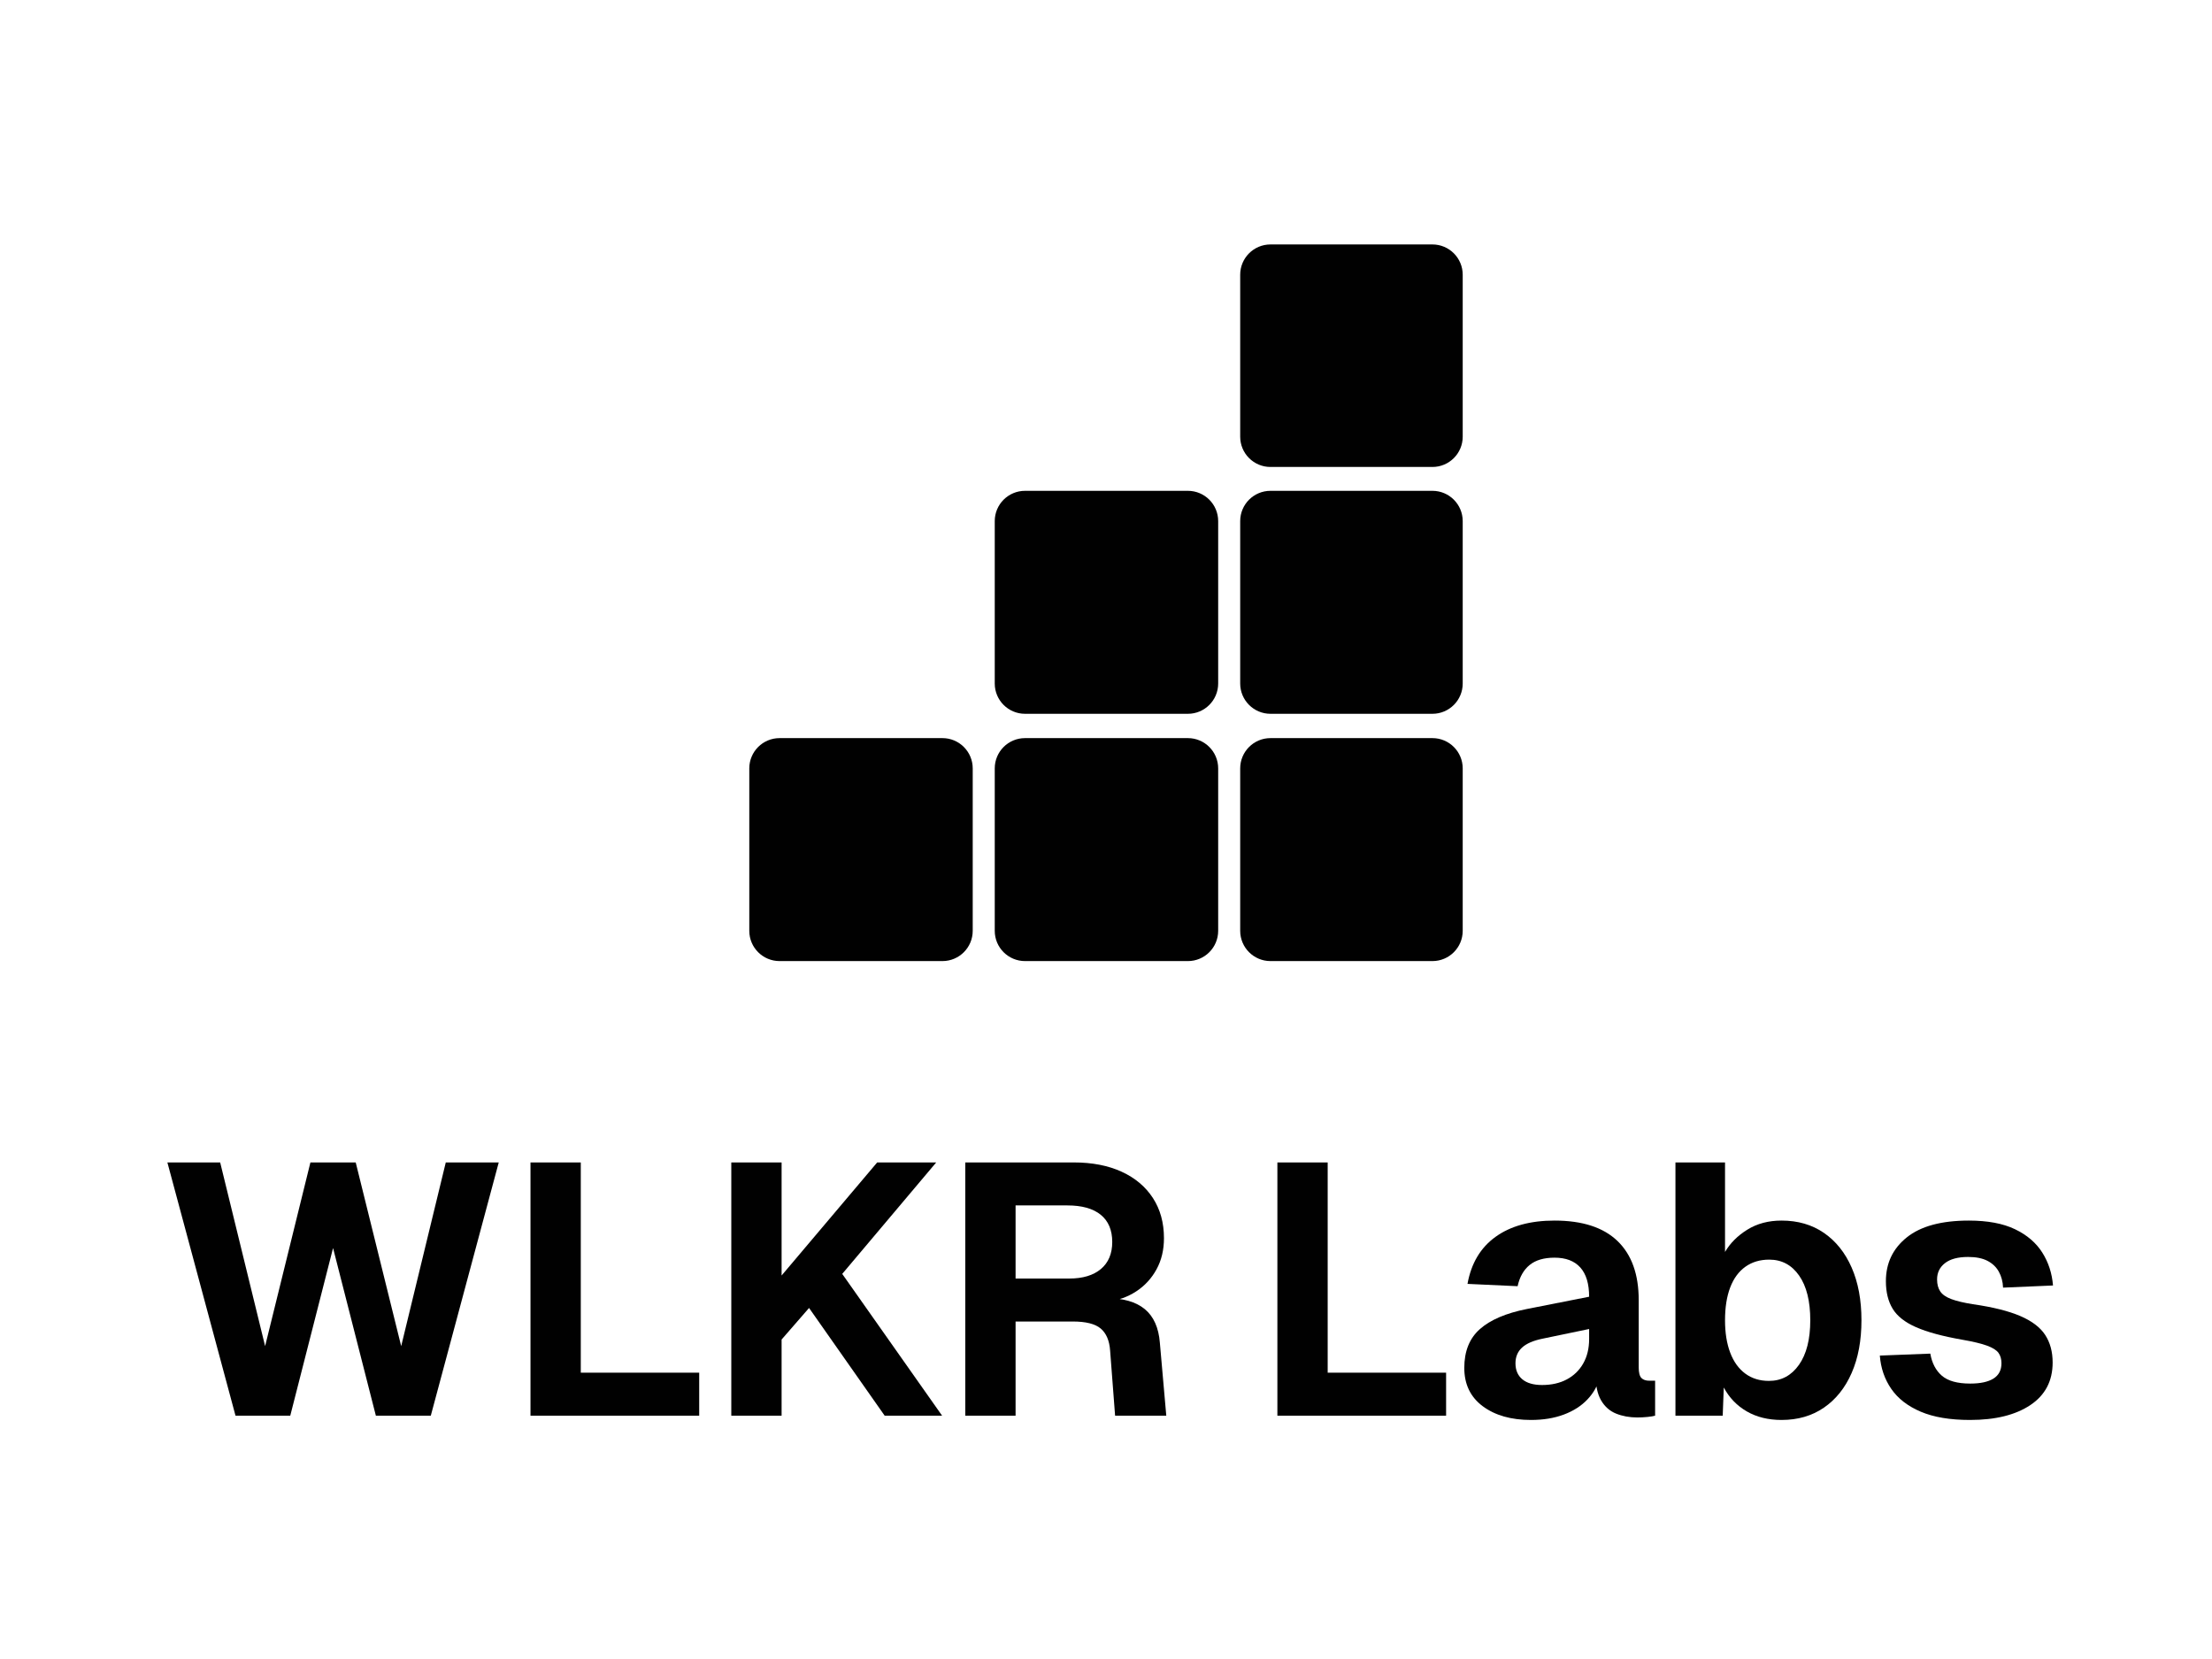
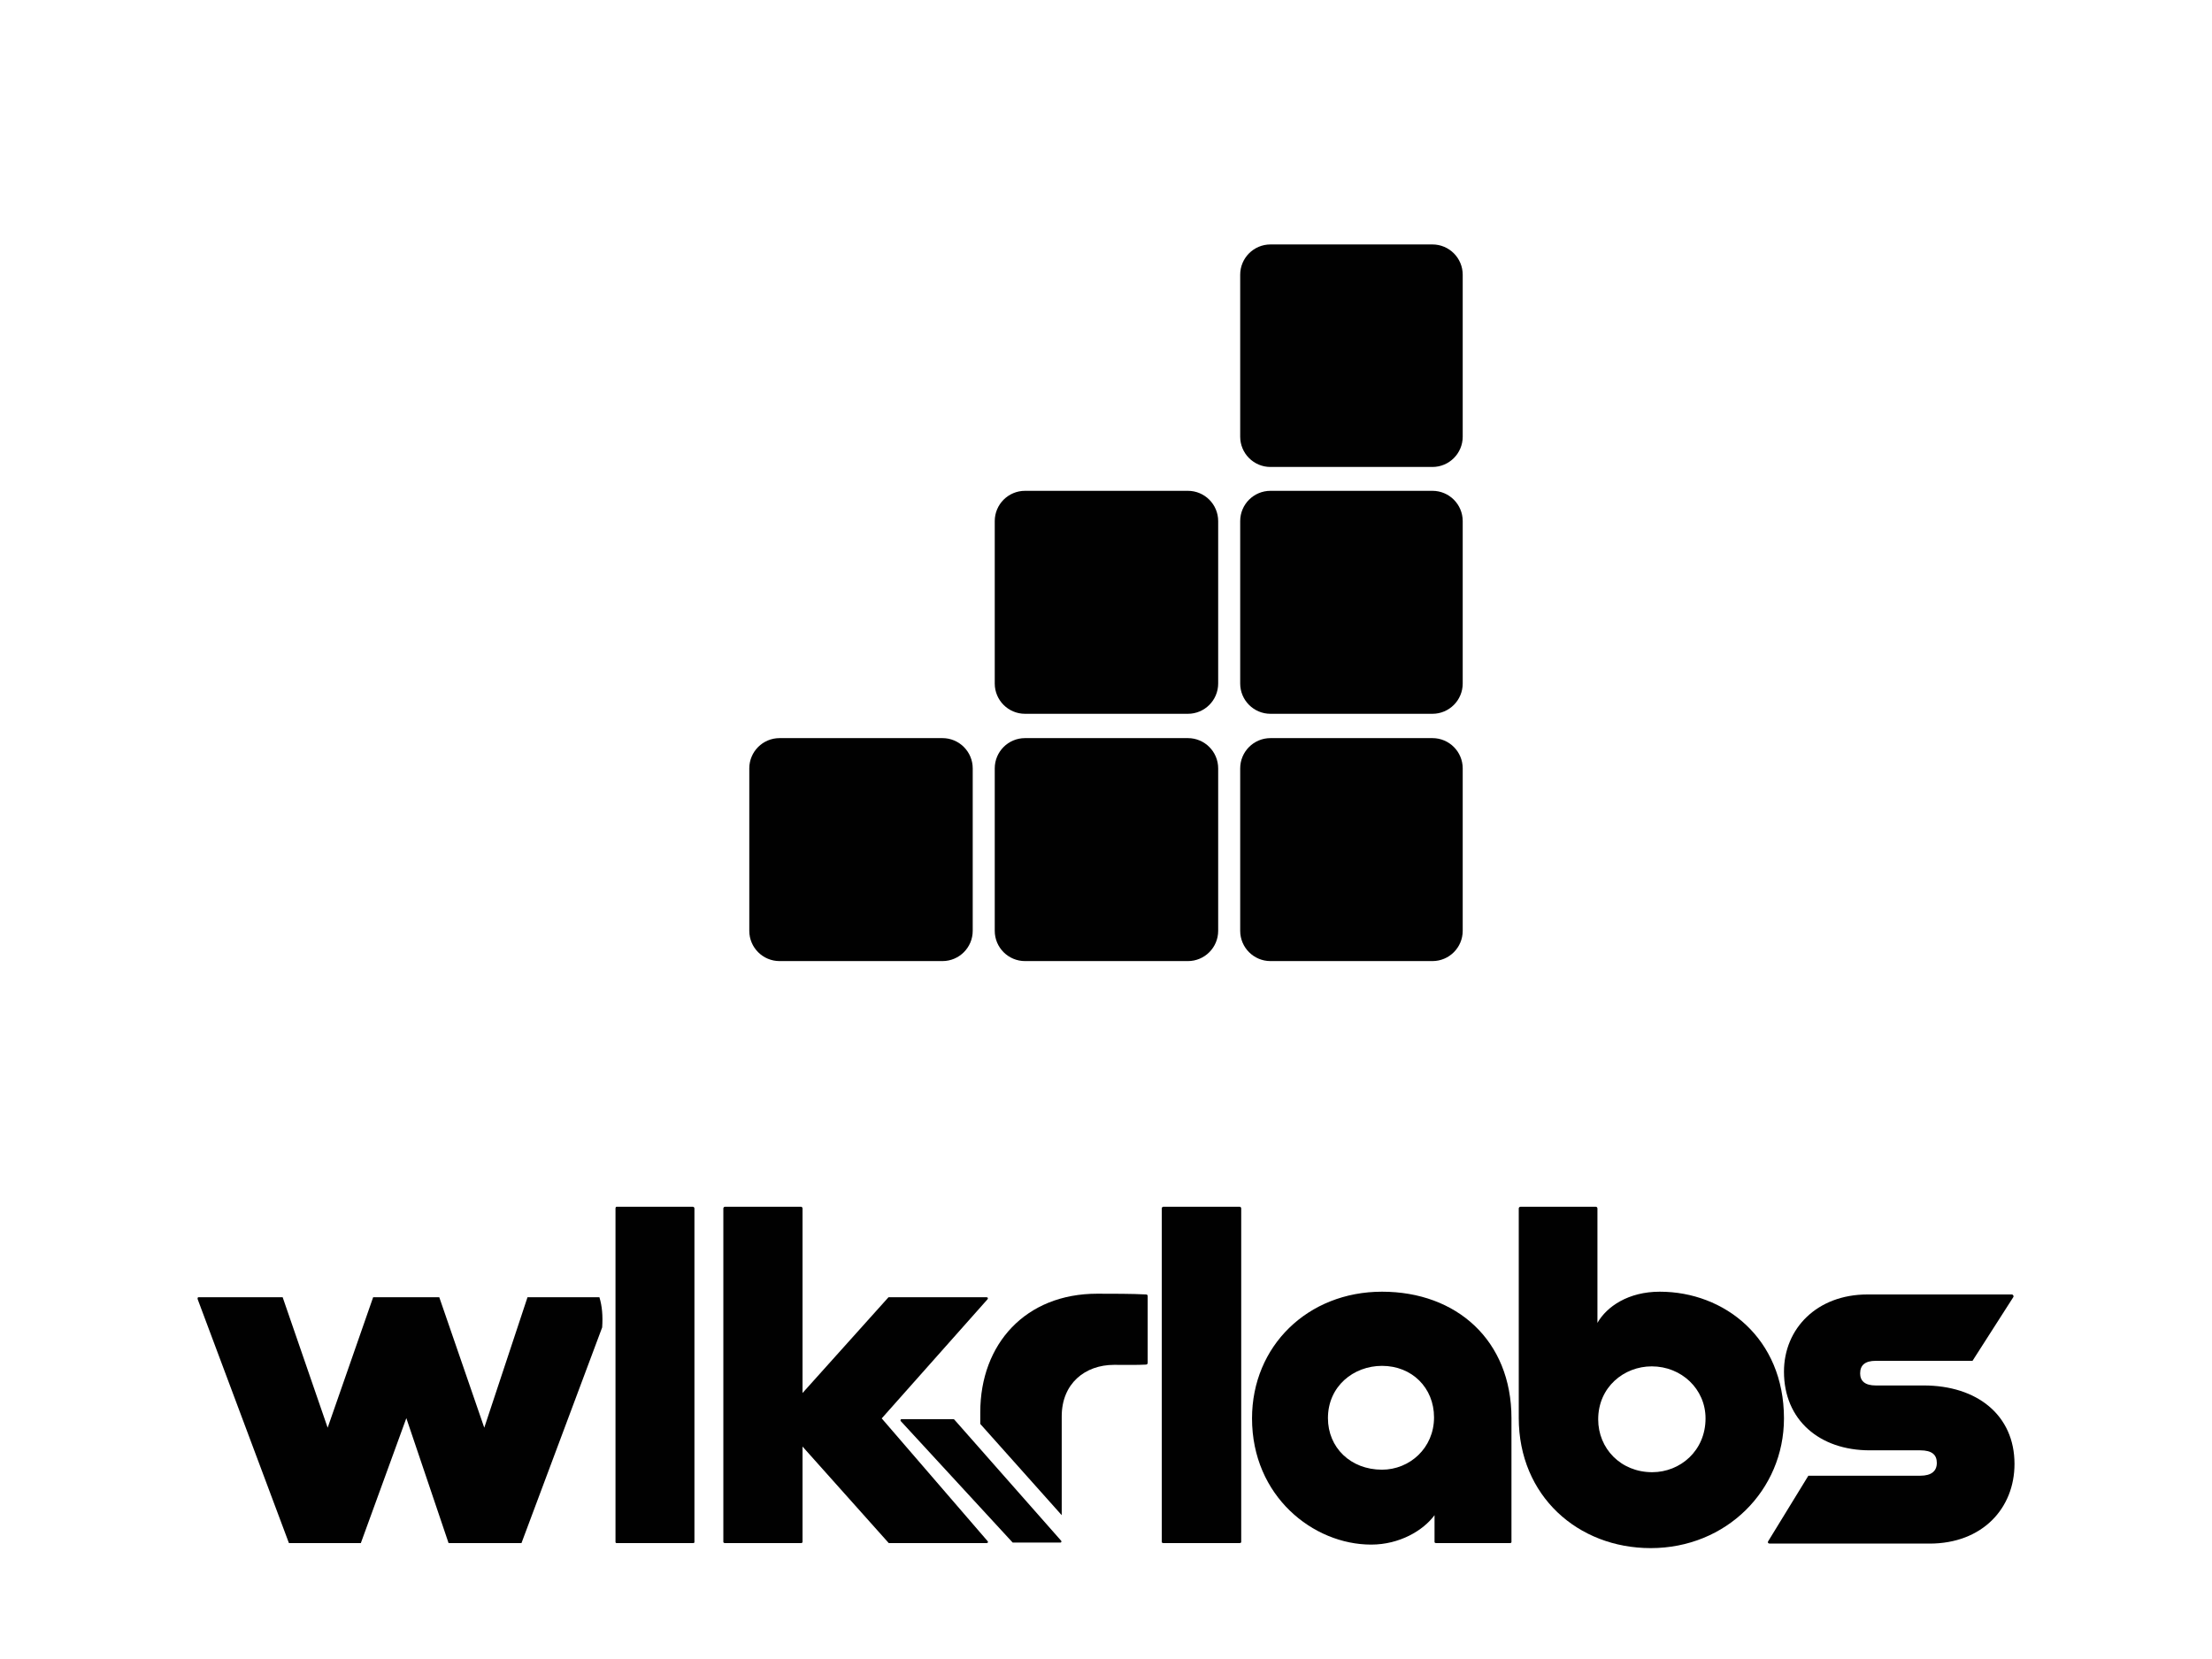
<svg xmlns="http://www.w3.org/2000/svg" width="800" height="600" viewBox="0 0 800 600" role="img" aria-label="WLKR Labs">
  <g transform="translate(250 68) scale(0.331858)">
    <g transform="translate(53.25 51)">
      <rect x="545" y="10.5" width="242.5" height="242.5" rx="33" fill="#010101" />
      <rect x="277.5" y="279" width="243.5" height="243" rx="33" fill="#010101" />
      <rect x="545" y="279" width="242.5" height="243" rx="33" fill="#010101" />
      <rect x="10" y="548.5" width="243.5" height="243" rx="33" fill="#010101" />
      <rect x="277.5" y="548.5" width="243.5" height="243" rx="33" fill="#010101" />
      <rect x="545" y="548.5" width="242.5" height="243" rx="33" fill="#010101" />
    </g>
  </g>
-   <g transform="translate(55.7635 512)">
-     <g aria-label="WLKR Labs" fill="#010101" transform="translate(0 0) scale(0.129 -0.129)">
-       <path transform="translate(0 0)" d="M228 0 37 710H185L311 195L438 710H565L692.5 195L817.5 710H966L775.5 0H621.5L501.5 470L381.5 0Z" />
-       <path transform="translate(978 0)" d="M77 0V710H218V40.5L140.5 120.5H550V0Z" />
-       <path transform="translate(1541 0)" d="M77 0V710H218V393L486 710H651.5L388 397.5L668 0H507L295 302L218 213.5V0Z" />
-       <path transform="translate(2197 0)" d="M77 0V710H381Q458.5 710 515.25 684.0Q572 658 603.0 610.25Q634 562.5 634 497.5Q634 448.5 613.25 410.5Q592.5 372.5 557.0 349.0Q521.5 325.5 477 320L473 329.5Q543 329.5 580.25 298.75Q617.5 268 622.5 204.5L640.5 0H497L483 183Q480 224.5 456.75 244.25Q433.5 264 378.5 264H218V0ZM218 384.5H368.5Q425.5 384.5 457.25 411.25Q489 438 489 487Q489 537 456.75 563.25Q424.5 589.5 363 589.5H218Z" />
-       <path transform="translate(3072 0)" d="M77 0V710H218V40.5L140.5 120.5H550V0Z" />
-       <path transform="translate(3635 0)" d="M225 -12Q141.5 -12 89.75 26.5Q38 65 38 134Q38 204 81.75 242.75Q125.5 281.5 213 299L388 333.5Q388 388 363.25 415.5Q338.5 443 291 443Q246.5 443 221.25 422.5Q196 402 187.5 363L47 369.5Q62.5 456 125.75 501.5Q189 547 291 547Q408 547 467.5 489.75Q527 432.5 527 324V135.5Q527 113.5 534.5 105.75Q542 98 557 98H573V0Q566.5 -2 552.0 -3.5Q537.5 -5 523 -5Q490.5 -5 463.75 5.75Q437 16.5 421.5 43.0Q406 69.5 406 117L418 108Q409 72.5 383.0 45.25Q357 18 316.75 3.0Q276.5 -12 225 -12ZM256 86Q296 86 325.5 101.75Q355 117.5 371.5 146.5Q388 175.5 388 215V243L258 216Q218.5 208 200.0 191.0Q181.5 174 181.5 147Q181.5 118 200.75 102.0Q220 86 256 86Z" />
-       <path transform="translate(4197 0)" d="M365.5 -12Q309.5 -12 268.0 12.0Q226.5 36 203.5 79L200.5 0H68V710H207V459Q228.5 496 269.5 521.5Q310.5 547 365.5 547Q434 547 484.25 512.5Q534.5 478 562.0 415.25Q589.5 352.5 589.5 267.5Q589.5 182.5 562.0 119.75Q534.5 57 484.25 22.5Q434 -12 365.5 -12ZM330 97.5Q382.5 97.5 414.25 142.5Q446 187.5 446 267.5Q446 348 414.75 392.75Q383.5 437.5 331 437.5Q292 437.5 264.0 417.5Q236 397.5 221.5 359.5Q207 321.5 207 267.5Q207 215 221.5 176.75Q236 138.5 263.75 118.0Q291.5 97.5 330 97.5Z" />
-       <path transform="translate(4800 0)" d="M291 -12Q207 -12 152.5 11.25Q98 34.5 70.0 75.25Q42 116 38 168.5L179.5 174Q186.5 134 212.0 112.0Q237.5 90 291.5 90Q334 90 356.5 104.0Q379 118 379 147Q379 164.5 370.75 176.0Q362.5 187.5 338.75 196.25Q315 205 269 213Q186.5 227.5 139.75 248.0Q93 268.5 74.0 299.75Q55 331 55 377Q55 453 113.75 500.0Q172.5 547 287.5 547Q366.5 547 417.0 522.75Q467.5 498.5 493.5 457.25Q519.5 416 523.5 365L383.5 359Q382.5 384 371.75 403.5Q361 423 340.0 434.0Q319 445 285.5 445Q243 445 220.75 427.75Q198.5 410.5 198.5 382Q198.5 361.5 207.5 348.25Q216.5 335 238.75 326.75Q261 318.5 299 312.5Q382.5 300.5 431.5 279.5Q480.5 258.5 501.5 226.5Q522.5 194.5 522.5 149Q522.5 71.5 460.0 29.75Q397.5 -12 291 -12Z" />
+   <g data-wordmark="black" aria-label="WLKR Labs" transform="translate(55 420) scale(9.091979)">
+     <g transform="translate(-2.075882 -31.39307)">
+       <path d="m19.87 36.8h-2.86l-1.72 5.19-1.79-5.19h-2.63l-1.81 5.19-1.79-5.19h-3.35c-0.03 0-0.04 0.04-0.03 0.08l3.63 9.7h2.86l1.81-4.97 1.68 4.97h2.9l3.21-8.58c0.03-0.45 0-0.84-0.11-1.2z" fill="#010101" />
+       <path d="m23.58 33.2h-3.03c-0.02 0-0.04 0.03-0.04 0.07v13.27c0 0.02 0.02 0.04 0.04 0.04h3.06c0.02 0 0.04-0.02 0.04-0.04v-13.27c0-0.04-0.03-0.07-0.07-0.07z" fill="#010101" />
+       <path d="m45.34 33.2h-3.04c-0.03 0-0.06 0.03-0.06 0.07v13.27c0 0.02 0.03 0.04 0.06 0.04h3.04c0.03 0 0.06-0.02 0.06-0.04v-13.27c0-0.04-0.03-0.07-0.06-0.07z" fill="#010101" />
+       <path d="m31.1 41.62 4.21-4.74c0.03-0.05 0.01-0.08-0.05-0.08h-3.89l-3.42 3.81v-7.34c0-0.04-0.03-0.07-0.06-0.07h-3.02c-0.04 0-0.07 0.03-0.07 0.07v13.27c0 0.02 0.03 0.04 0.07 0.04h3.02c0.03 0 0.06-0.02 0.06-0.04v-3.8l3.43 3.84h3.89c0.05 0 0.08-0.04 0.04-0.08l-4.21-4.88z" fill="#010101" />
+       <path d="m41.62 36.69c-0.55-0.03-1.34-0.03-1.95-0.03-2.84 0-4.65 1.99-4.65 4.72v0.46l3.24 3.63v-3.93c0-1.31 0.93-2.05 2.08-2.05 0.42 0 0.93 0.01 1.27-0.01 0.04 0 0.07-0.03 0.07-0.07v-2.65c0-0.04-0.02-0.07-0.06-0.07z" fill="#010101" />
+       <path d="m51 36.58c-2.95 0-5.17 2.16-5.17 5.04 0 3.09 2.43 5.02 4.74 5.02 1.13 0 2.07-0.56 2.52-1.17v1.07c0 0.02 0.03 0.04 0.06 0.04h2.94c0.04 0 0.06-0.02 0.06-0.04v-4.93c0-3.09-2.18-5.03-5.15-5.03zm0 7.08c-1.25 0-2.15-0.88-2.15-2.05 0-1.27 1.02-2.08 2.15-2.08 1.19 0 2.07 0.87 2.07 2.05 0 1.22-0.97 2.08-2.07 2.08z" fill="#010101" />
+       <path d="m62.05 36.58c-1.25 0-2.11 0.59-2.48 1.24v-4.55c0-0.04-0.03-0.07-0.07-0.07h-2.98c-0.05 0-0.08 0.03-0.08 0.07v8.33c0 3.1 2.35 5.18 5.25 5.18 3.01 0 5.3-2.31 5.3-5.16 0-3.19-2.37-5.04-4.94-5.04zm-0.3 7.18c-1.26 0-2.15-0.95-2.15-2.1 0-1.29 1.03-2.11 2.13-2.11 1.18 0 2.14 0.9 2.14 2.07 0 1.29-1.01 2.14-2.12 2.14z" fill="#010101" />
+       <path d="m72.55 40.31h-1.91c-0.43 0-0.62-0.18-0.62-0.48 0-0.33 0.2-0.5 0.62-0.5h3.85l1.62-2.53c0.03-0.04 0-0.11-0.06-0.11h-5.74c-2.01 0-3.32 1.36-3.32 3.07 0 1.92 1.41 3.13 3.41 3.13h2.01c0.47 0 0.66 0.18 0.66 0.5 0 0.33-0.22 0.51-0.66 0.51h-4.45l-1.6 2.61c-0.03 0.04 0 0.09 0.06 0.09h6.36c2.1 0 3.38-1.4 3.38-3.17 0-1.94-1.49-3.12-3.61-3.12z" fill="#010101" />
+       <path d="m33.95 41.65h-2.06c-0.04 0-0.06 0.05-0.03 0.08l4.45 4.83h1.9c0.03 0 0.05-0.04 0.03-0.07l-4.25-4.82c-0.01-0.01-0.02-0.02-0.04-0.02z" fill="#010101" />
    </g>
  </g>
</svg>
